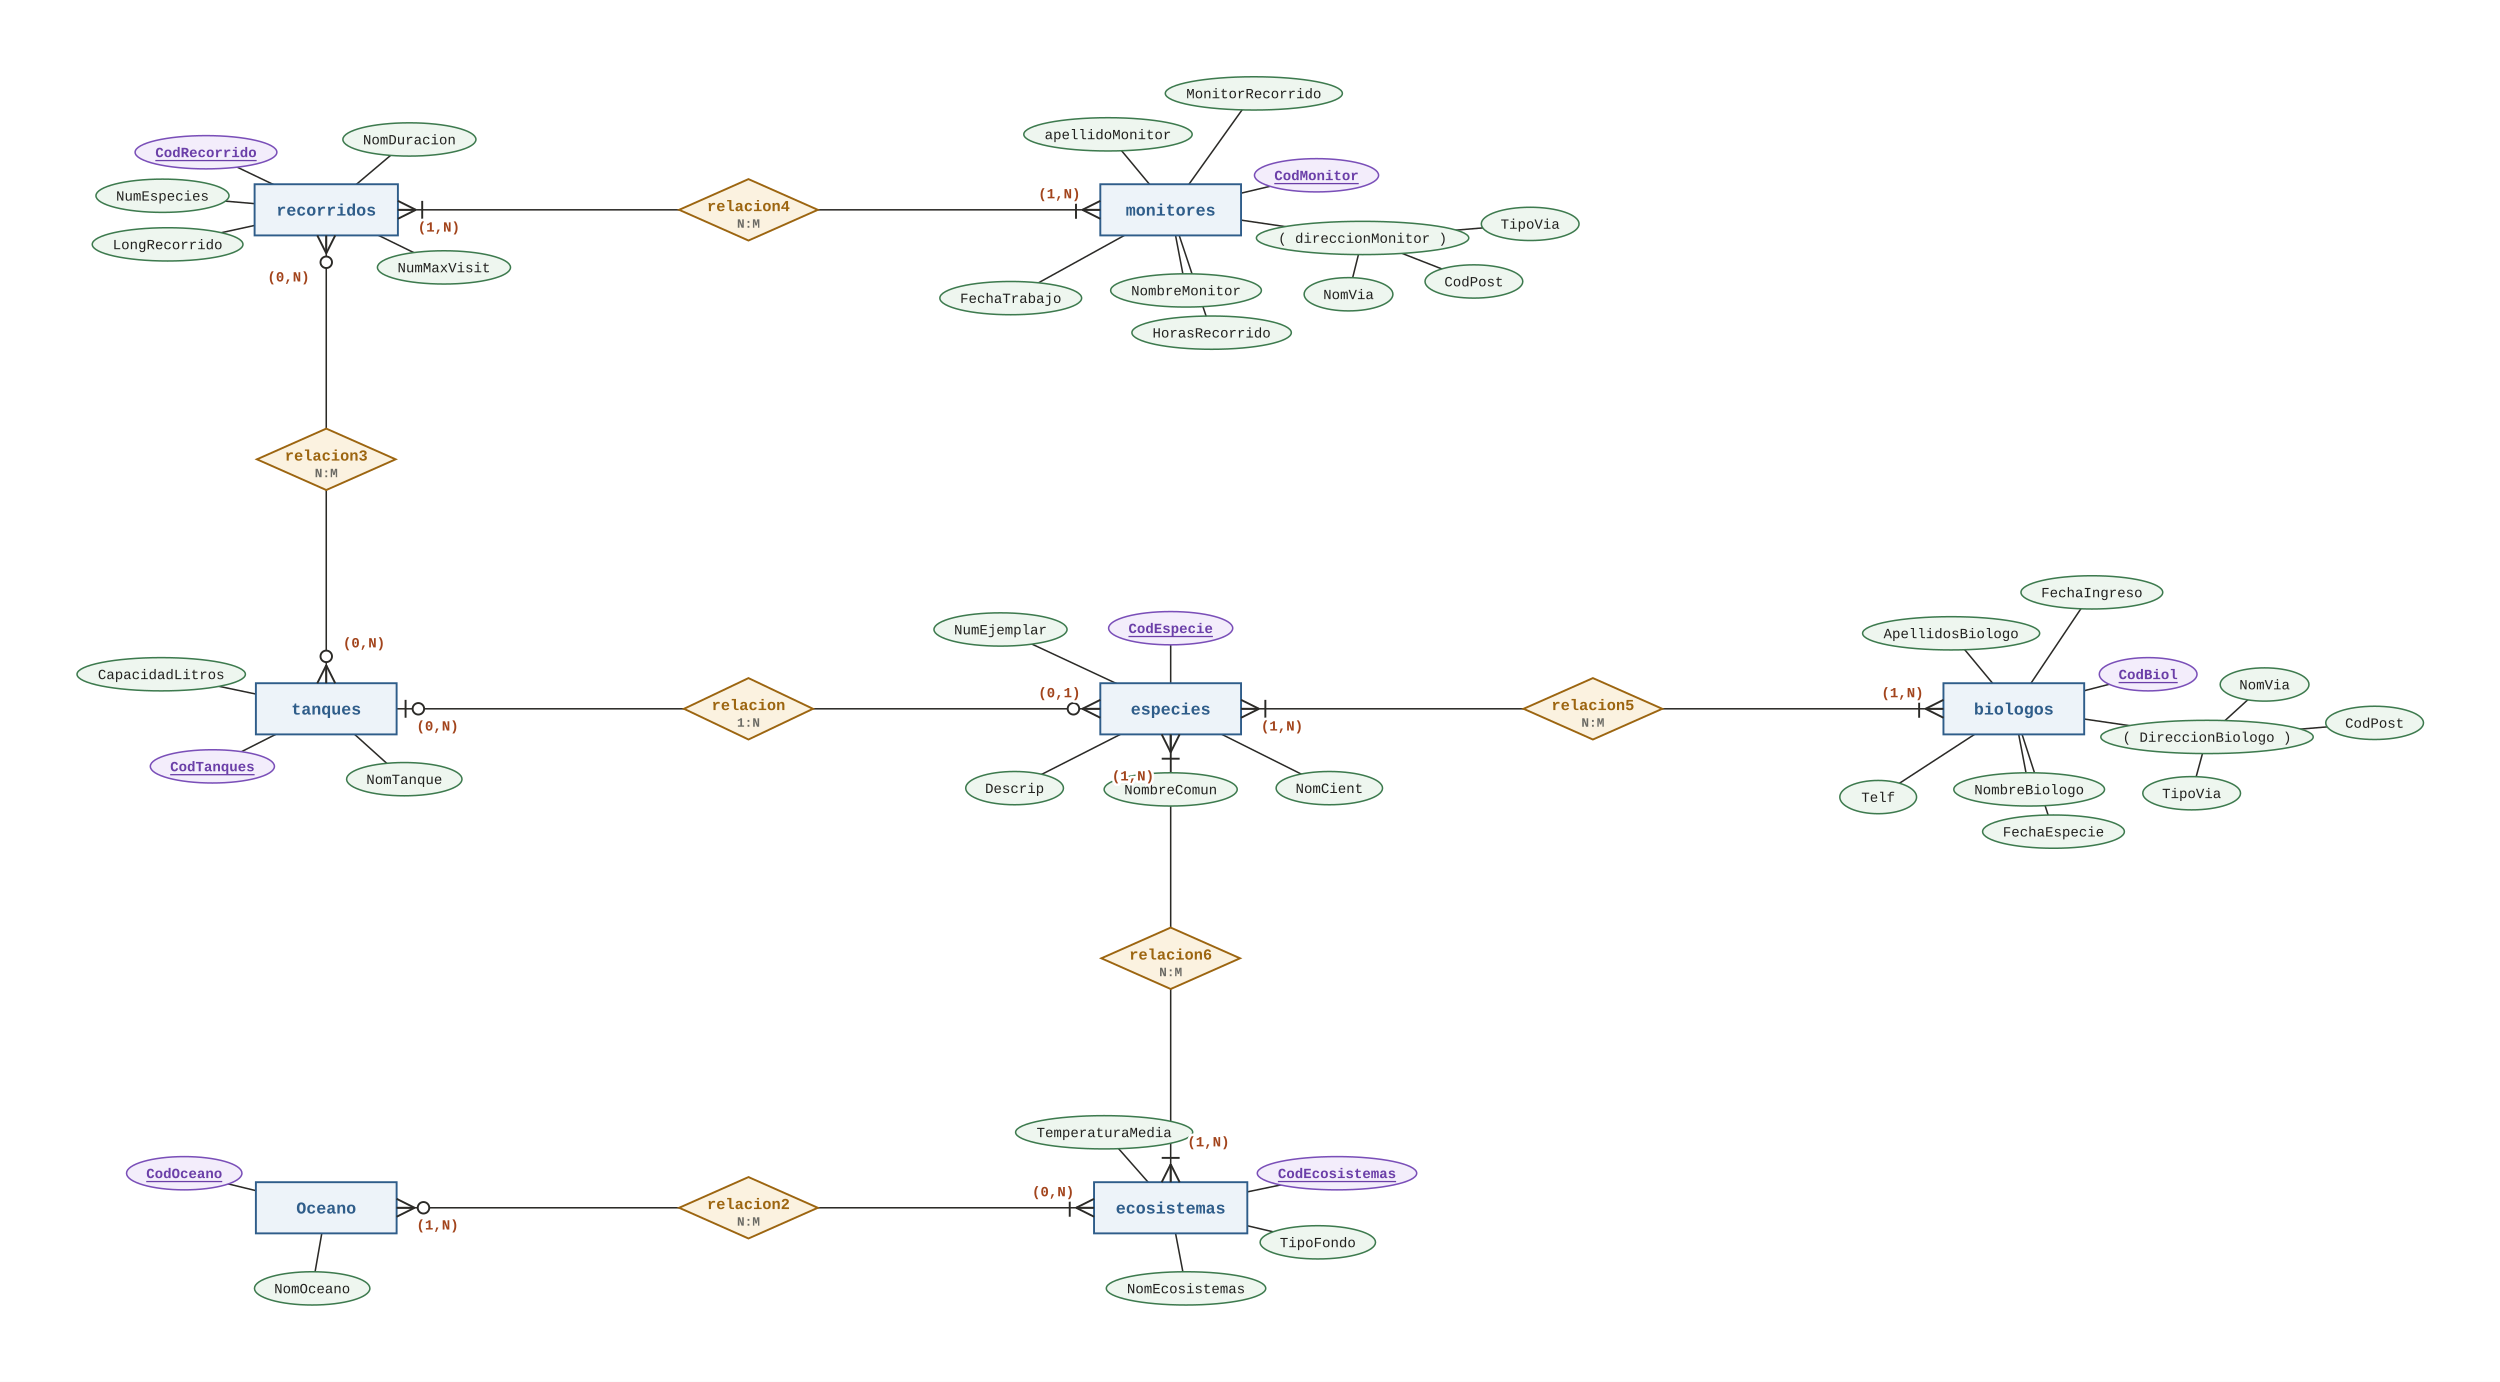
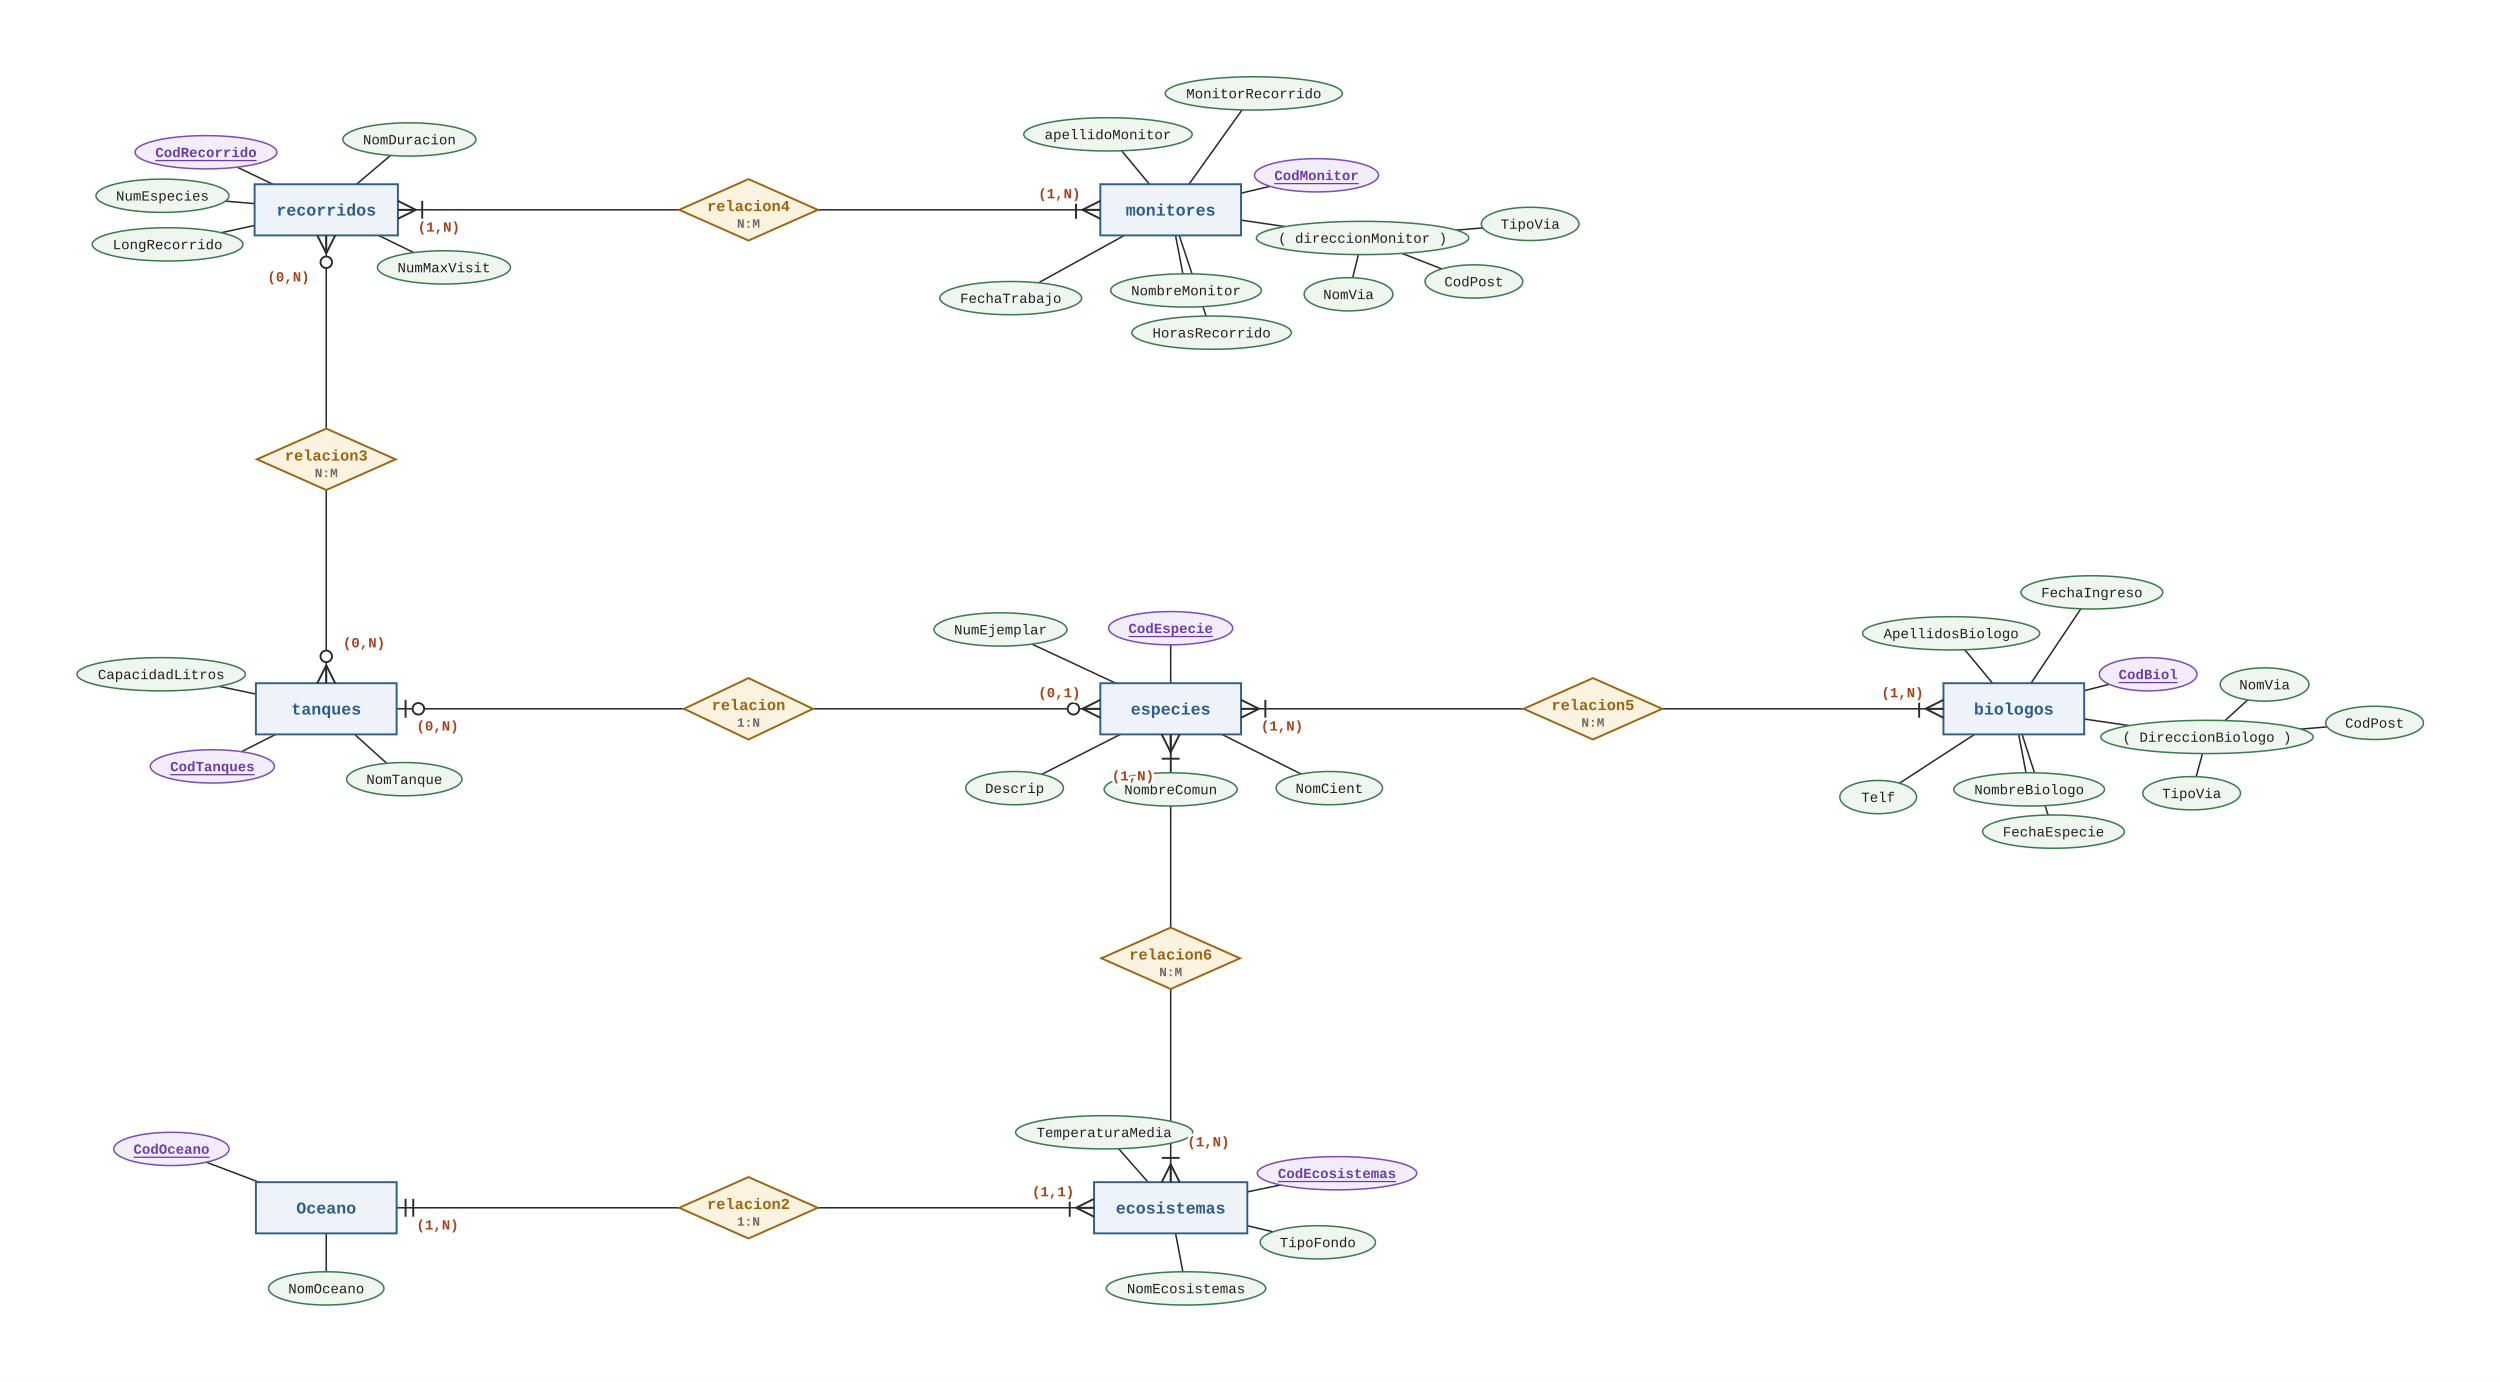
<svg xmlns="http://www.w3.org/2000/svg" viewBox="2023 1460 1954 1080" width="1954" height="1080">
  <style>.ln{stroke:#2B2A27;stroke-width:1.2}.mk{stroke:#2B2A27;stroke-width:1.5;fill:none}.mo{fill:#FFFFFF;stroke:#2B2A27;stroke-width:1.5}
.ent{fill:#EDF3F9;stroke:#2F5D8A;stroke-width:1.5}.dia{fill:#FBF2E0;stroke:#9C6510;stroke-width:1.5}.att{fill:#EEF6EF;stroke:#3D7A4E;stroke-width:1.2}.att.key{fill:#F3EDFB;stroke:#7A4FB8}.att.dr{stroke-dasharray:4 3}
.ent.in,.dia.in{fill:none}.dup{stroke:#C0362C;stroke-width:2.4}
.tx{fill:#22211F;font:11px Consolas,'JetBrains Mono','Courier New',monospace}.txk{fill:#6B3FA8;font-weight:600}.tb{font:600 13px Consolas,'JetBrains Mono','Courier New',monospace;fill:#2F5D8A}.tr{font:600 12px Consolas,'JetBrains Mono','Courier New',monospace;fill:#9C6510}.tt{font:600 10px Consolas,'JetBrains Mono','Courier New',monospace;fill:#6B6A64}
.ul{stroke:#6B3FA8;stroke-width:1}.ul.p{stroke-dasharray:3 2}.card{font:600 11px Consolas,'JetBrains Mono','Courier New',monospace;fill:#A2441C;paint-order:stroke;stroke:#FFFFFF;stroke-width:4px;stroke-linejoin:round}.cardq{fill:#6B6A64}
.tbox{fill:#FFFFFF;stroke:#A9B2C0;stroke-width:1}.thd{fill:#33557F}.thx{font:600 12.5px Consolas,'JetBrains Mono','Courier New',monospace;fill:#FFFFFF}.cx{font:11.5px Consolas,'JetBrains Mono','Courier New',monospace;fill:#22211F}.cpk{fill:#6B3FA8;font-weight:600}.cfk{fill:#A3304A}.cty{fill:#6B6A64;font-weight:400}.uq{font:600 9px Consolas,'JetBrains Mono','Courier New',monospace;fill:#2A7F8F}
.lk{stroke:#6B6A64;stroke-width:1.4;fill:none}.lk.dash{stroke-dasharray:6 4}.lkm{stroke:#6B6A64;stroke-width:1.5;fill:none}.lko{fill:#FFFFFF;stroke:#6B6A64;stroke-width:1.5}
.ipk{fill:#8E5FD0}.ifk{fill:#B4364E}.icol{fill:#2A7F8F}.inul{fill:none;stroke:#2A7F8F;stroke-width:1.3}
.rbox{fill:#FFFFFF;stroke:#22211F;stroke-width:1.1}.rnm{font:600 12.5px Consolas,'JetBrains Mono','Courier New',monospace;fill:#2F5D8A}.rcol{font:12px Consolas,'JetBrains Mono','Courier New',monospace;fill:#22211F}.rpk{font-weight:700;fill:#6B3FA8}.rfk{fill:#A3304A}.rul{stroke:#6B3FA8;stroke-width:1.1}
.rtag{font:600 9.5px Consolas,'JetBrains Mono','Courier New',monospace;fill:#6B6A64}.rarr{fill:none;stroke:#B4364E;stroke-width:1.1}.rhead{fill:#B4364E}
.ent.hd,.dia.hd{fill:none}.ktag{font:700 9px Consolas,'JetBrains Mono','Courier New',monospace;fill:#6B6A64}.rlab{fill:#FFFFFF;stroke:none;opacity:.92}.dia.assoc{stroke-dasharray:5 3}.ln.lid{stroke-width:2.2}.isal{fill:#9C6510}.skt{fill:#2F5D8A}
.thx.dup{fill:#FFC2BD}.cx.dup,.rnm.dup,.rcol.dup{fill:#C0362C;text-decoration:underline}
.note{stroke-width:1.2}.note-fold{stroke-width:1.2}.nc-y{fill:#FFF4C2;stroke:#D2AE36}.nc-b{fill:#DDEBFA;stroke:#7AA3D6}.nc-g{fill:#DFF2E1;stroke:#7DBB87}.nc-p{fill:#FBE1EC;stroke:#D98AAE}.note-fold{filter:brightness(.93)}.note-tx{font:12px 'Segoe UI',Arial,sans-serif;fill:#2B2A27}</style>
  <rect x="2023" y="1460" width="1954" height="1080" fill="#ffffff" />
  <line x1="2938" y1="2014" x2="2938" y2="2077" class="ln" />
  <line x1="2938" y1="2014" x2="3062" y2="2076" class="ln" />
  <line x1="2938" y1="2014" x2="2816" y2="2076" class="ln" />
  <line x1="2938" y1="2014" x2="2805" y2="1952" class="ln" />
  <line x1="2938" y1="2404" x2="2950" y2="2467" class="ln" />
  <line x1="2938" y1="2014" x2="2938" y2="1951" class="ln" />
  <line x1="2938" y1="2404" x2="3068" y2="2377" class="ln" />
  <line x1="2938" y1="2404" x2="2886" y2="2345" class="ln" />
  <line x1="2938" y1="2404" x2="3053" y2="2431" class="ln" />
  <line x1="2278" y1="2014" x2="2339" y2="2069" class="ln" />
  <line x1="2278" y1="2014" x2="2149" y2="1987" class="ln" />
  <line x1="2278" y1="1624" x2="2184" y2="1579" class="ln" />
  <line x1="2278" y1="1624" x2="2343" y2="1569" class="ln" />
  <line x1="2278" y1="1624" x2="2154" y2="1651" class="ln" />
  <line x1="2278" y1="1624" x2="2370" y2="1669" class="ln" />
  <line x1="2278" y1="1624" x2="2150" y2="1613" class="ln" />
  <line x1="2938" y1="1624" x2="2950" y2="1687" class="ln" />
  <line x1="2938" y1="1624" x2="2889" y2="1565" class="ln" />
  <line x1="2938" y1="1624" x2="3088" y2="1646" class="ln" />
  <line x1="2938" y1="1624" x2="2813" y2="1693" class="ln" />
  <line x1="3088" y1="1646" x2="3219" y2="1635" class="ln" />
  <line x1="3088" y1="1646" x2="3077" y2="1690" class="ln" />
  <line x1="3088" y1="1646" x2="3175" y2="1680" class="ln" />
  <line x1="2938" y1="1624" x2="3003" y2="1533" class="ln" />
  <line x1="3597" y1="2014" x2="3609" y2="2077" class="ln" />
  <line x1="3597" y1="2014" x2="3548" y2="1955" class="ln" />
  <line x1="3597" y1="2014" x2="3748" y2="2036" class="ln" />
  <line x1="3597" y1="2014" x2="3491" y2="2083" class="ln" />
  <line x1="3597" y1="2014" x2="3658" y2="1923" class="ln" />
  <line x1="3597" y1="2014" x2="3702" y2="1987" class="ln" />
  <line x1="2938" y1="1624" x2="3052" y2="1597" class="ln" />
  <line x1="3748" y1="2036" x2="3879" y2="2025" class="ln" />
  <line x1="3748" y1="2036" x2="3736" y2="2080" class="ln" />
  <line x1="3748" y1="2036" x2="3793" y2="1995" class="ln" />
  <line x1="2278" y1="2014" x2="2189" y2="2059" class="ln" />
  <line x1="2608" y1="2014" x2="2938" y2="2014" class="ln" />
  <line x1="2608" y1="2014" x2="2278" y2="2014" class="ln" />
-   <line x1="2278" y1="2404" x2="2167" y2="2377" class="ln" />
-   <line x1="2278" y1="2404" x2="2267" y2="2467" class="ln" />
+   <line x1="2278" y1="2404" x2="2157" y2="2358" class="ln" />
+   <line x1="2278" y1="2404" x2="2278" y2="2467" class="ln" />
  <line x1="2608" y1="2404" x2="2278" y2="2404" class="ln" />
  <line x1="2608" y1="2404" x2="2938" y2="2404" class="ln" />
  <line x1="2278" y1="1819" x2="2278" y2="1624" class="ln" />
  <line x1="2278" y1="1819" x2="2278" y2="2014" class="ln" />
  <line x1="2608" y1="1624" x2="2938" y2="1624" class="ln" />
  <line x1="2608" y1="1624" x2="2278" y2="1624" class="ln" />
  <line x1="2938" y1="1624" x2="2970" y2="1720" class="ln" />
  <line x1="3268" y1="2014" x2="2938" y2="2014" class="ln" />
  <line x1="3268" y1="2014" x2="3597" y2="2014" class="ln" />
  <line x1="3597" y1="2014" x2="3628" y2="2110" class="ln" />
  <line x1="2938" y1="2209" x2="2938" y2="2404" class="ln" />
  <line x1="2938" y1="2209" x2="2938" y2="2014" class="ln" />
  <g class="node" data-id="nmwmlq3st1nugp1q">
    <rect x="2883" y="1994" width="110" height="40" class="ent" />
    <text x="2938" y="2018.5" text-anchor="middle" class="tb">especies</text>
  </g>
  <g class="node" data-id="nmwmlq9kf1nv612j">
    <ellipse cx="2938" cy="2077" rx="52" ry="13" class="att" />
    <text x="2938" y="2080.8" text-anchor="middle" class="tx">NombreComun</text>
  </g>
  <g class="node" data-id="nmwmlqhdt1nxv91i">
    <ellipse cx="3062" cy="2076" rx="41.6" ry="13" class="att" />
    <text x="3062" y="2079.8" text-anchor="middle" class="tx">NomCient</text>
  </g>
  <g class="node" data-id="nmwmlqosf1nzrpx4">
    <ellipse cx="2816" cy="2076" rx="38.2" ry="13" class="att" />
    <text x="2816" y="2079.8" text-anchor="middle" class="tx">Descrip</text>
  </g>
  <g class="node" data-id="nmwmls3cg1o16fms">
    <ellipse cx="2805" cy="1952" rx="52" ry="13" class="att" />
    <text x="2805" y="1955.8" text-anchor="middle" class="tx">NumEjemplar</text>
  </g>
  <g class="node" data-id="nmwmlsuwk1o544am">
    <rect x="2878.1" y="2384" width="119.8" height="40" class="ent" />
    <text x="2938" y="2408.5" text-anchor="middle" class="tb">ecosistemas</text>
  </g>
  <g class="node" data-id="nmwmlt76j1o6eex8">
    <ellipse cx="2950" cy="2467" rx="62.3" ry="13" class="att" />
    <text x="2950" y="2470.8" text-anchor="middle" class="tx">NomEcosistemas</text>
  </g>
  <g class="node" data-id="nmwmlu9zg1o8m304">
    <ellipse cx="2938" cy="1951" rx="48.5" ry="13" class="att key" />
    <text x="2938" y="1954.8" text-anchor="middle" class="tx txk">CodEspecie</text>
    <line x1="2905" y1="1957.5" x2="2971" y2="1957.5" class="ul" />
  </g>
  <g class="node" data-id="nmwmluhgc1oa9xli">
    <ellipse cx="3068" cy="2377" rx="62.3" ry="13" class="att key" />
    <text x="3068" y="2380.8" text-anchor="middle" class="tx txk">CodEcosistemas</text>
    <line x1="3021.8" y1="2383.5" x2="3114.2" y2="2383.5" class="ul" />
  </g>
  <g class="node" data-id="nmwmlutc41ocqgp9">
    <ellipse cx="2886" cy="2345" rx="69.2" ry="13" class="att" />
    <text x="2886" y="2348.8" text-anchor="middle" class="tx">TemperaturaMedia</text>
  </g>
  <g class="node" data-id="nmwmlv8u81oe6z0t">
    <ellipse cx="3053" cy="2431" rx="45.1" ry="13" class="att" />
    <text x="3053" y="2434.8" text-anchor="middle" class="tx">TipoFondo</text>
  </g>
  <g class="node" data-id="nmwmlyn111oi5120">
    <rect x="2223" y="1994" width="110" height="40" class="ent" />
    <text x="2278" y="2018.5" text-anchor="middle" class="tb">tanques</text>
  </g>
  <g class="node" data-id="nmwmlz73o1ojqecn">
    <ellipse cx="2339" cy="2069" rx="45.1" ry="13" class="att" />
    <text x="2339" y="2072.8" text-anchor="middle" class="tx">NomTanque</text>
  </g>
  <g class="node" data-id="nmwmlzhpm1olqsv8">
    <ellipse cx="2149" cy="1987" rx="65.8" ry="13" class="att" />
    <text x="2149" y="1990.8" text-anchor="middle" class="tx">CapacidadLitros</text>
  </g>
  <g class="node" data-id="nmwmm04rg1on2ew7">
    <rect x="2222" y="1604" width="112" height="40" class="ent" />
    <text x="2278" y="1628.5" text-anchor="middle" class="tb">recorridos</text>
  </g>
  <g class="node" data-id="nmwmm0hhz1oo2zof">
    <ellipse cx="2184" cy="1579" rx="55.4" ry="13" class="att key" />
    <text x="2184" y="1582.8" text-anchor="middle" class="tx txk">CodRecorrido</text>
    <line x1="2144.4" y1="1585.5" x2="2223.6" y2="1585.5" class="ul" />
  </g>
  <g class="node" data-id="nmwmm0rak1oq5dvb">
    <ellipse cx="2343" cy="1569" rx="52" ry="13" class="att" />
    <text x="2343" y="1572.8" text-anchor="middle" class="tx">NomDuracion</text>
  </g>
  <g class="node" data-id="nmwmm1q3u1os6477">
    <ellipse cx="2154" cy="1651" rx="58.9" ry="13" class="att" />
    <text x="2154" y="1654.8" text-anchor="middle" class="tx">LongRecorrido</text>
  </g>
  <g class="node" data-id="nmwmm2jk21ou8le7">
    <ellipse cx="2370" cy="1669" rx="52" ry="13" class="att" />
    <text x="2370" y="1672.8" text-anchor="middle" class="tx">NumMaxVisit</text>
  </g>
  <g class="node" data-id="nmwmm30rn1owrddh">
    <ellipse cx="2150" cy="1613" rx="52" ry="13" class="att" />
    <text x="2150" y="1616.8" text-anchor="middle" class="tx">NumEspecies</text>
  </g>
  <g class="node" data-id="nmwmm43j01oyr75p">
    <rect x="2883" y="1604" width="110" height="40" class="ent" />
    <text x="2938" y="1628.5" text-anchor="middle" class="tb">monitores</text>
  </g>
  <g class="node" data-id="nmwmm4cck1ozzlka">
    <ellipse cx="2950" cy="1687" rx="58.9" ry="13" class="att" />
    <text x="2950" y="1690.8" text-anchor="middle" class="tx">NombreMonitor</text>
  </g>
  <g class="node" data-id="nmwmm4saa1p1wcw0">
    <ellipse cx="2889" cy="1565" rx="65.8" ry="13" class="att" />
    <text x="2889" y="1568.8" text-anchor="middle" class="tx">apellidoMonitor</text>
  </g>
  <g class="node" data-id="nmwmm4ufe1p3042t">
    <ellipse cx="3088" cy="1646" rx="83" ry="13" class="att" />
    <text x="3088" y="1649.8" text-anchor="middle" class="tx">( direccionMonitor )</text>
  </g>
  <g class="node" data-id="nmwmm55un1p5k8r1">
    <ellipse cx="2813" cy="1693" rx="55.4" ry="13" class="att" />
    <text x="2813" y="1696.8" text-anchor="middle" class="tx">FechaTrabajo</text>
  </g>
  <g class="node" data-id="nmwmm5zat1p78uws">
    <ellipse cx="3219" cy="1635" rx="38.2" ry="13" class="att" />
    <text x="3219" y="1638.8" text-anchor="middle" class="tx">TipoVia</text>
  </g>
  <g class="node" data-id="nmwmm63gt1p9plnq">
    <ellipse cx="3077" cy="1690" rx="34.7" ry="13" class="att" />
    <text x="3077" y="1693.8" text-anchor="middle" class="tx">NomVia</text>
  </g>
  <g class="node" data-id="nmwmm668f1pbqrzq">
    <ellipse cx="3175" cy="1680" rx="38.2" ry="13" class="att" />
    <text x="3175" y="1683.8" text-anchor="middle" class="tx">CodPost</text>
  </g>
  <g class="node" data-id="nmwmm7n781pf4ok1">
    <ellipse cx="3003" cy="1533" rx="69.2" ry="13" class="att" />
    <text x="3003" y="1536.8" text-anchor="middle" class="tx">MonitorRecorrido</text>
  </g>
  <g class="node" data-id="nmwmm81181pholdc">
    <rect x="3542" y="1994" width="110" height="40" class="ent" />
    <text x="3597" y="2018.5" text-anchor="middle" class="tb">biologos</text>
  </g>
  <g class="node" data-id="nmwmm88qc1pio2yb">
    <ellipse cx="3609" cy="2077" rx="58.9" ry="13" class="att" />
    <text x="3609" y="2080.8" text-anchor="middle" class="tx">NombreBiologo</text>
  </g>
  <g class="node" data-id="nmwmm8v6o1pkcwz3">
    <ellipse cx="3548" cy="1955" rx="69.2" ry="13" class="att" />
    <text x="3548" y="1958.8" text-anchor="middle" class="tx">ApellidosBiologo</text>
  </g>
  <g class="node" data-id="nmwmmatmr1pmsmsg">
    <ellipse cx="3748" cy="2036" rx="83" ry="13" class="att" />
    <text x="3748" y="2039.8" text-anchor="middle" class="tx">( DireccionBiologo )</text>
  </g>
  <g class="node" data-id="nmwmmcl0l1porlhl">
    <ellipse cx="3491" cy="2083" rx="30" ry="13" class="att" />
    <text x="3491" y="2086.8" text-anchor="middle" class="tx">Telf</text>
  </g>
  <g class="node" data-id="nmwmmcs231pqok2a">
    <ellipse cx="3658" cy="1923" rx="55.4" ry="13" class="att" />
    <text x="3658" y="1926.8" text-anchor="middle" class="tx">FechaIngreso</text>
  </g>
  <g class="node" data-id="nmwmmd6381pssyfu">
    <ellipse cx="3702" cy="1987" rx="38.2" ry="13" class="att key" />
    <text x="3702" y="1990.8" text-anchor="middle" class="tx txk">CodBiol</text>
    <line x1="3678.9" y1="1993.5" x2="3725.1" y2="1993.5" class="ul" />
  </g>
  <g class="node" data-id="nmwmmdeic1puypxf">
    <ellipse cx="3052" cy="1597" rx="48.5" ry="13" class="att key" />
    <text x="3052" y="1600.8" text-anchor="middle" class="tx txk">CodMonitor</text>
    <line x1="3019" y1="1603.5" x2="3085" y2="1603.5" class="ul" />
  </g>
  <g class="node" data-id="nmwmme4u41pwlxij">
    <ellipse cx="3879" cy="2025" rx="38.2" ry="13" class="att" />
    <text x="3879" y="2028.8" text-anchor="middle" class="tx">CodPost</text>
  </g>
  <g class="node" data-id="nmwmmf36c1pyyq8l">
    <ellipse cx="3736" cy="2080" rx="38.2" ry="13" class="att" />
    <text x="3736" y="2083.8" text-anchor="middle" class="tx">TipoVia</text>
  </g>
  <g class="node" data-id="nmwmmfeh71q05hvk">
    <ellipse cx="3793" cy="1995" rx="34.7" ry="13" class="att" />
    <text x="3793" y="1998.8" text-anchor="middle" class="tx">NomVia</text>
  </g>
  <g class="node" data-id="nmwmmgbbo1q2vvmu">
    <ellipse cx="2189" cy="2059" rx="48.5" ry="13" class="att key" />
    <text x="2189" y="2062.8" text-anchor="middle" class="tx txk">CodTanques</text>
    <line x1="2156" y1="2065.5" x2="2222" y2="2065.5" class="ul" />
  </g>
  <g class="node" data-id="nmwmminrg1q44jqm">
    <polygon points="2608,1990 2658.4,2014 2608,2038 2557.6,2014" class="dia" />
    <text x="2608" y="2015" text-anchor="middle" class="tr">relacion</text>
    <text x="2608" y="2028" text-anchor="middle" class="tt">1:N</text>
  </g>
  <g class="node" data-id="nmwmmlkwk1q7lmry">
    <rect x="2223" y="2384" width="110" height="40" class="ent" />
    <text x="2278" y="2408.5" text-anchor="middle" class="tb">Oceano</text>
  </g>
  <g class="node" data-id="nmwmmm03o1q8o4i6">
-     <ellipse cx="2167" cy="2377" rx="45.1" ry="13" class="att key" />
-     <text x="2167" y="2380.8" text-anchor="middle" class="tx txk">CodOceano</text>
-     <line x1="2137.3" y1="2383.5" x2="2196.7" y2="2383.5" class="ul" />
+     <ellipse cx="2157" cy="2358" rx="45.1" ry="13" class="att key" />
+     <text x="2157" y="2361.8" text-anchor="middle" class="tx txk">CodOceano</text>
+     <line x1="2127.3" y1="2364.5" x2="2186.7" y2="2364.5" class="ul" />
  </g>
  <g class="node" data-id="nmwmmm4691qa7ywm">
-     <ellipse cx="2267" cy="2467" rx="45.1" ry="13" class="att" />
-     <text x="2267" y="2470.8" text-anchor="middle" class="tx">NomOceano</text>
+     <ellipse cx="2278" cy="2467" rx="45.1" ry="13" class="att" />
+     <text x="2278" y="2470.8" text-anchor="middle" class="tx">NomOceano</text>
  </g>
  <g class="node" data-id="nmwmmmo701qcfmvz">
    <polygon points="2608,2380 2662.2,2404 2608,2428 2553.8,2404" class="dia" />
    <text x="2608" y="2405" text-anchor="middle" class="tr">relacion2</text>
-     <text x="2608" y="2418" text-anchor="middle" class="tt">N:M</text>
+     <text x="2608" y="2418" text-anchor="middle" class="tt">1:N</text>
  </g>
  <g class="node" data-id="nmwmmoo6b1qfdfnk">
    <polygon points="2278,1795 2332.2,1819 2278,1843 2223.8,1819" class="dia" />
    <text x="2278" y="1820" text-anchor="middle" class="tr">relacion3</text>
    <text x="2278" y="1833" text-anchor="middle" class="tt">N:M</text>
  </g>
  <g class="node" data-id="nmwmmqplg1qj8svq">
    <polygon points="2608,1600 2662.2,1624 2608,1648 2553.8,1624" class="dia" />
    <text x="2608" y="1625" text-anchor="middle" class="tr">relacion4</text>
    <text x="2608" y="1638" text-anchor="middle" class="tt">N:M</text>
  </g>
  <g class="node" data-id="nmwmmup371qqpa2k">
    <ellipse cx="2970" cy="1720" rx="62.3" ry="13" class="att" />
    <text x="2970" y="1723.8" text-anchor="middle" class="tx">HorasRecorrido</text>
  </g>
  <g class="node" data-id="nmwmmvlzg1qscxcj">
    <polygon points="3268,1990 3322.2,2014 3268,2038 3213.8,2014" class="dia" />
    <text x="3268" y="2015" text-anchor="middle" class="tr">relacion5</text>
    <text x="3268" y="2028" text-anchor="middle" class="tt">N:M</text>
  </g>
  <g class="node" data-id="nmwmmwbv81qvvnjq">
    <ellipse cx="3628" cy="2110" rx="55.4" ry="13" class="att" />
    <text x="3628" y="2113.8" text-anchor="middle" class="tx">FechaEspecie</text>
  </g>
  <g class="node" data-id="nmwmn0x4b1qxklrm">
    <polygon points="2938,2185 2992.2,2209 2938,2233 2883.8,2209" class="dia" />
    <text x="2938" y="2210" text-anchor="middle" class="tr">relacion6</text>
    <text x="2938" y="2223" text-anchor="middle" class="tt">N:M</text>
  </g>
  <line x1="2869" y1="2014" x2="2883" y2="2007" class="mk" />
  <line x1="2869" y1="2014" x2="2883" y2="2014" class="mk" />
  <line x1="2869" y1="2014" x2="2883" y2="2021" class="mk" />
  <circle cx="2862" cy="2014" r="4.5" class="mo" />
  <line x1="2340" y1="2021" x2="2340" y2="2007" class="mk" />
  <circle cx="2350" cy="2014" r="4.5" class="mo" />
-   <line x1="2347" y1="2404" x2="2333" y2="2411" class="mk" />
-   <line x1="2347" y1="2404" x2="2333" y2="2404" class="mk" />
-   <line x1="2347" y1="2404" x2="2333" y2="2397" class="mk" />
-   <circle cx="2354" cy="2404" r="4.5" class="mo" />
+   <line x1="2340" y1="2411" x2="2340" y2="2397" class="mk" />
+   <line x1="2346" y1="2411" x2="2346" y2="2397" class="mk" />
  <line x1="2864.1" y1="2404" x2="2878.1" y2="2397" class="mk" />
  <line x1="2864.1" y1="2404" x2="2878.1" y2="2404" class="mk" />
  <line x1="2864.1" y1="2404" x2="2878.1" y2="2411" class="mk" />
  <line x1="2859.1" y1="2397" x2="2859.1" y2="2411" class="mk" />
  <line x1="2278" y1="1658" x2="2271" y2="1644" class="mk" />
  <line x1="2278" y1="1658" x2="2278" y2="1644" class="mk" />
  <line x1="2278" y1="1658" x2="2285" y2="1644" class="mk" />
  <circle cx="2278" cy="1665" r="4.5" class="mo" />
  <line x1="2278" y1="1980" x2="2285" y2="1994" class="mk" />
  <line x1="2278" y1="1980" x2="2278" y2="1994" class="mk" />
  <line x1="2278" y1="1980" x2="2271" y2="1994" class="mk" />
  <circle cx="2278" cy="1973" r="4.5" class="mo" />
  <line x1="2869" y1="1624" x2="2883" y2="1617" class="mk" />
  <line x1="2869" y1="1624" x2="2883" y2="1624" class="mk" />
  <line x1="2869" y1="1624" x2="2883" y2="1631" class="mk" />
  <line x1="2864" y1="1617" x2="2864" y2="1631" class="mk" />
  <line x1="2348" y1="1624" x2="2334" y2="1631" class="mk" />
  <line x1="2348" y1="1624" x2="2334" y2="1624" class="mk" />
  <line x1="2348" y1="1624" x2="2334" y2="1617" class="mk" />
  <line x1="2353" y1="1631" x2="2353" y2="1617" class="mk" />
  <line x1="3007" y1="2014" x2="2993" y2="2021" class="mk" />
  <line x1="3007" y1="2014" x2="2993" y2="2014" class="mk" />
  <line x1="3007" y1="2014" x2="2993" y2="2007" class="mk" />
  <line x1="3012" y1="2021" x2="3012" y2="2007" class="mk" />
  <line x1="3528" y1="2014" x2="3542" y2="2007" class="mk" />
  <line x1="3528" y1="2014" x2="3542" y2="2014" class="mk" />
  <line x1="3528" y1="2014" x2="3542" y2="2021" class="mk" />
  <line x1="3523" y1="2007" x2="3523" y2="2021" class="mk" />
  <line x1="2938" y1="2370" x2="2945" y2="2384" class="mk" />
  <line x1="2938" y1="2370" x2="2938" y2="2384" class="mk" />
  <line x1="2938" y1="2370" x2="2931" y2="2384" class="mk" />
  <line x1="2945" y1="2365" x2="2931" y2="2365" class="mk" />
  <line x1="2938" y1="2048" x2="2931" y2="2034" class="mk" />
  <line x1="2938" y1="2048" x2="2938" y2="2034" class="mk" />
  <line x1="2938" y1="2048" x2="2945" y2="2034" class="mk" />
  <line x1="2931" y1="2053" x2="2945" y2="2053" class="mk" />
  <text x="2851" y="2005" text-anchor="middle" class="card">(0,1)</text>
  <text x="2365" y="2031" text-anchor="middle" class="card">(0,N)</text>
  <text x="2365" y="2421" text-anchor="middle" class="card">(1,N)</text>
-   <text x="2846.1" y="2395" text-anchor="middle" class="card">(0,N)</text>
+   <text x="2846.1" y="2395" text-anchor="middle" class="card">(1,1)</text>
  <text x="2265" y="1680" text-anchor="end" class="card">(0,N)</text>
  <text x="2291" y="1966" text-anchor="start" class="card">(0,N)</text>
  <text x="2851" y="1615" text-anchor="middle" class="card">(1,N)</text>
  <text x="2366" y="1641" text-anchor="middle" class="card">(1,N)</text>
  <text x="3025" y="2031" text-anchor="middle" class="card">(1,N)</text>
  <text x="3510" y="2005" text-anchor="middle" class="card">(1,N)</text>
  <text x="2951" y="2356" text-anchor="start" class="card">(1,N)</text>
  <text x="2925" y="2070" text-anchor="end" class="card">(1,N)</text>
</svg>
